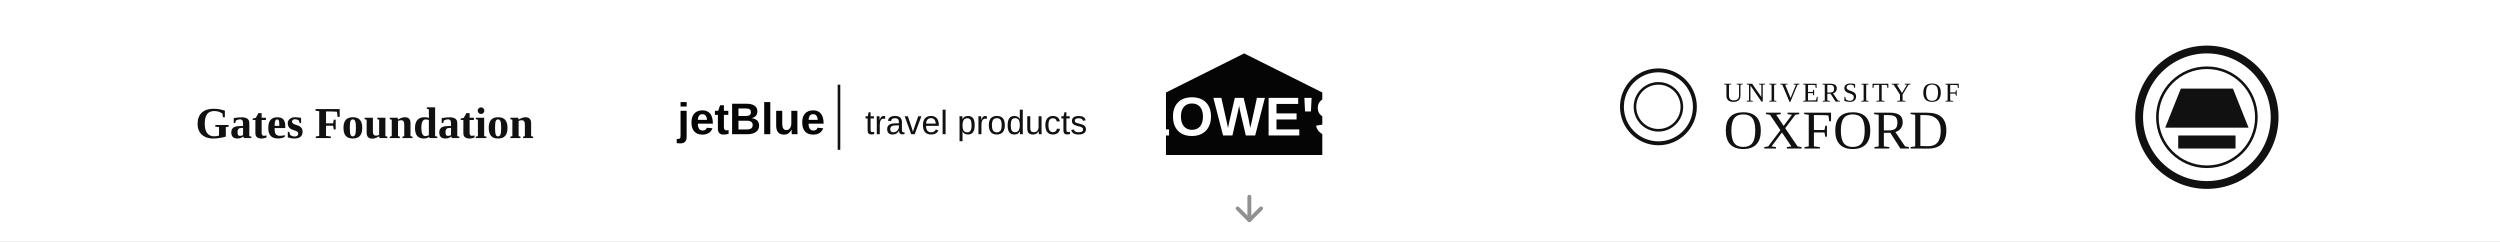
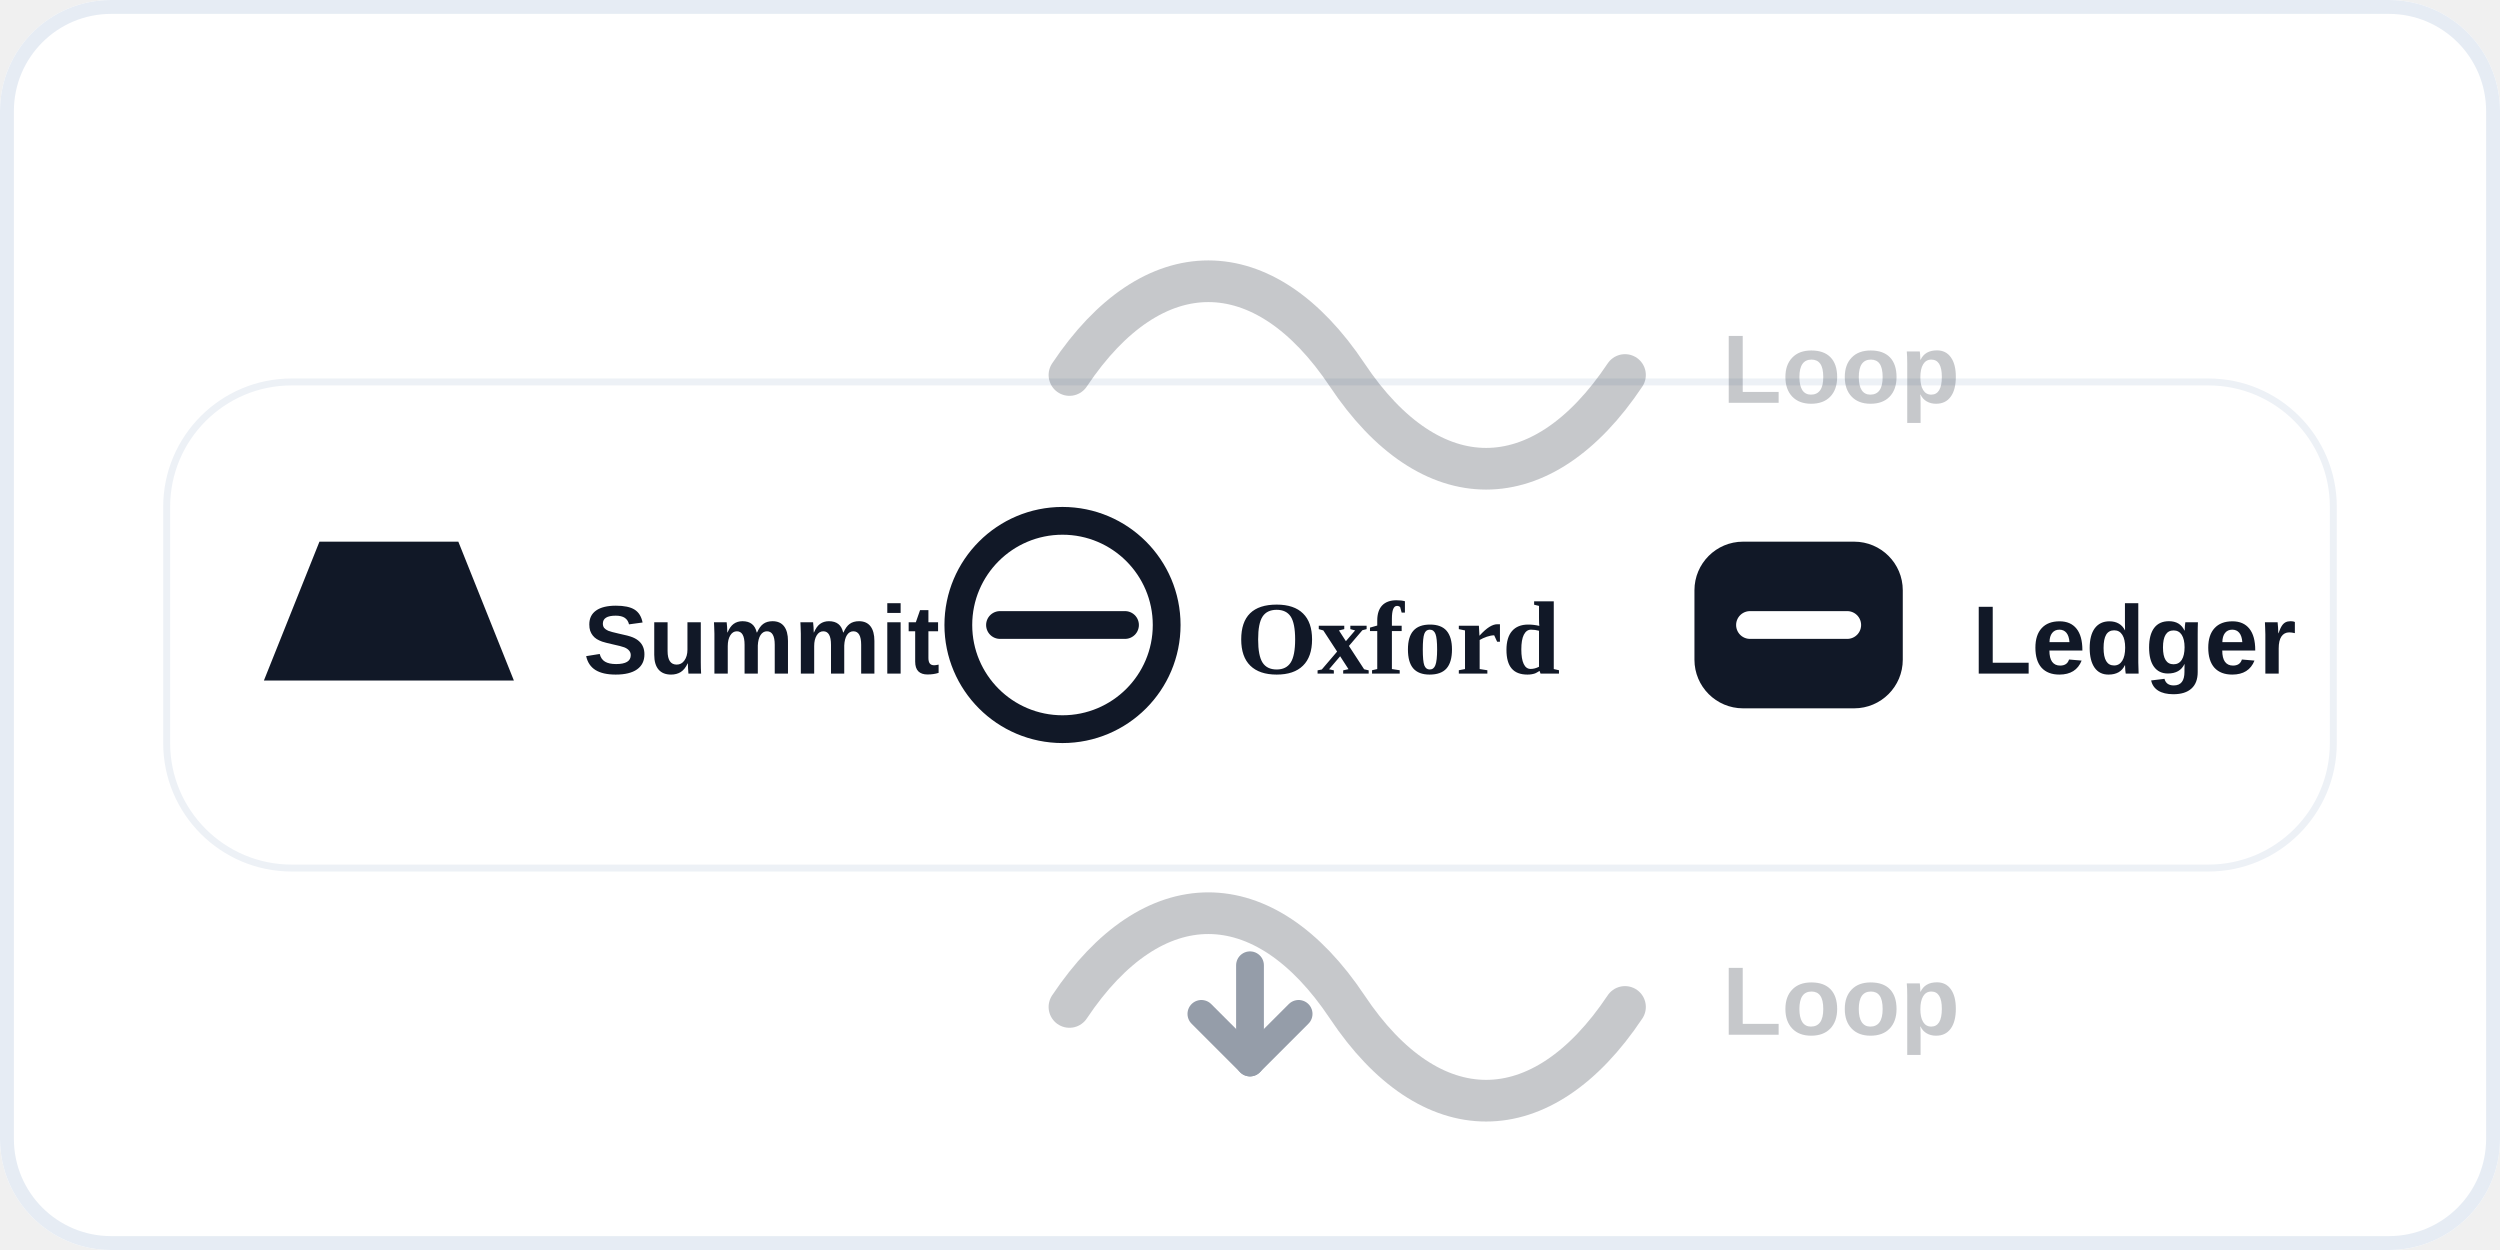
- <svg xmlns="http://www.w3.org/2000/svg" width="1919" height="185" viewBox="0 0 1919 185" role="img" aria-labelledby="title desc">
-   <rect width="1919" height="185" fill="#ffffff" />
-   <g transform="translate(150 48)">
-     <text x="0" y="58" font-family="Georgia, 'Times New Roman', serif" font-size="34" font-weight="700" fill="#111111">Gates Foundation</text>
+ <svg xmlns="http://www.w3.org/2000/svg" width="360" height="180" viewBox="0 0 360 180" fill="none" role="img" aria-labelledby="title desc">
+   <rect width="360" height="180" rx="16" fill="#FFFFFF" />
+   <rect x="1" y="1" width="358" height="178" rx="15" stroke="#E6ECF4" stroke-width="2" />
+   <rect x="24" y="55" width="312" height="70" rx="18" fill="#FFFFFF" stroke="#EDF1F6" />
+   <g transform="translate(38 72)">
+     <path d="M0 26h36l-8-20H8L0 26Z" fill="#111827" />
+     <text x="46" y="25" font-family="Arial, Helvetica, sans-serif" font-size="14" font-weight="800" fill="#111827">Summit</text>
  </g>
-   <g transform="translate(520 53)">
-     <text x="0" y="50" font-family="Arial, Helvetica, sans-serif" font-size="34" font-weight="700" fill="#050505">jetBlue</text>
-     <line x1="124" y1="12" x2="124" y2="62" stroke="#111111" stroke-width="2" />
-     <text x="144" y="50" font-family="Arial, Helvetica, sans-serif" font-size="26" font-weight="400" fill="#111111">travel products</text>
+   <g transform="translate(136 72)">
+     <circle cx="17" cy="18" r="15" fill="none" stroke="#111827" stroke-width="4" />
+     <path d="M8 18h18" stroke="#111827" stroke-width="4" stroke-linecap="round" />
+     <text x="42" y="25" font-family="Georgia, 'Times New Roman', serif" font-size="15" font-weight="700" fill="#111827">Oxford</text>
  </g>
-   <g transform="translate(895 37)">
-     <path d="M0 34L60 4L120 34V82H0V34Z" fill="#050505" />
-     <text x="60" y="67" text-anchor="middle" font-family="Arial Black, Arial, Helvetica, sans-serif" font-size="42" font-weight="900" fill="#ffffff">LOWE'S</text>
+   <g transform="translate(244 72)">
+     <rect x="0" y="6" width="30" height="24" rx="7" fill="#111827" />
+     <path d="M8 18h14" stroke="#FFFFFF" stroke-width="4" stroke-linecap="round" />
+     <text x="40" y="25" font-family="Arial, Helvetica, sans-serif" font-size="14" font-weight="800" fill="#111827">Ledger</text>
  </g>
-   <g transform="translate(1235 42)">
-     <circle cx="38" cy="40" r="28" fill="none" stroke="#111111" stroke-width="3" />
-     <circle cx="38" cy="40" r="18" fill="none" stroke="#111111" stroke-width="2" />
-     <text x="88" y="36" font-family="Georgia, 'Times New Roman', serif" font-size="21" font-weight="400" letter-spacing="2" fill="#111111">UNIVERSITY OF</text>
-     <text x="88" y="72" font-family="Georgia, 'Times New Roman', serif" font-size="42" font-weight="500" fill="#111111">OXFORD</text>
+   <g transform="translate(154 29)" opacity=".24">
+     <path d="M0 25c12-18 28-18 40 0c12 18 28 18 40 0" stroke="#111827" stroke-width="6" stroke-linecap="round" />
+     <text x="94" y="29" font-family="Arial, Helvetica, sans-serif" font-size="14" font-weight="800" fill="#111827">Loop</text>
  </g>
-   <g transform="translate(1630 26)">
-     <circle cx="64" cy="64" r="52" fill="none" stroke="#111111" stroke-width="6" />
-     <circle cx="64" cy="64" r="38" fill="none" stroke="#111111" stroke-width="2" />
-     <path d="M32 72H96L84 42H44L32 72Z" fill="#111111" />
-     <rect x="42" y="78" width="44" height="10" fill="#111111" />
+   <g transform="translate(154 120)" opacity=".24">
+     <path d="M0 25c12-18 28-18 40 0c12 18 28 18 40 0" stroke="#111827" stroke-width="6" stroke-linecap="round" />
+     <text x="94" y="29" font-family="Arial, Helvetica, sans-serif" font-size="14" font-weight="800" fill="#111827">Loop</text>
  </g>
-   <g transform="translate(959 151)" fill="none" stroke="#676767" stroke-width="3" stroke-linecap="round" stroke-linejoin="round" opacity=".72">
-     <path d="M0 18V0" />
-     <path d="M-9 9L0 18L9 9" />
+   <g transform="translate(180 139)" fill="none" stroke="#7A8494" stroke-width="4" stroke-linecap="round" stroke-linejoin="round" opacity=".8">
+     <path d="M0 14V0" />
+     <path d="M-7 7L0 14L7 7" />
  </g>
</svg>
